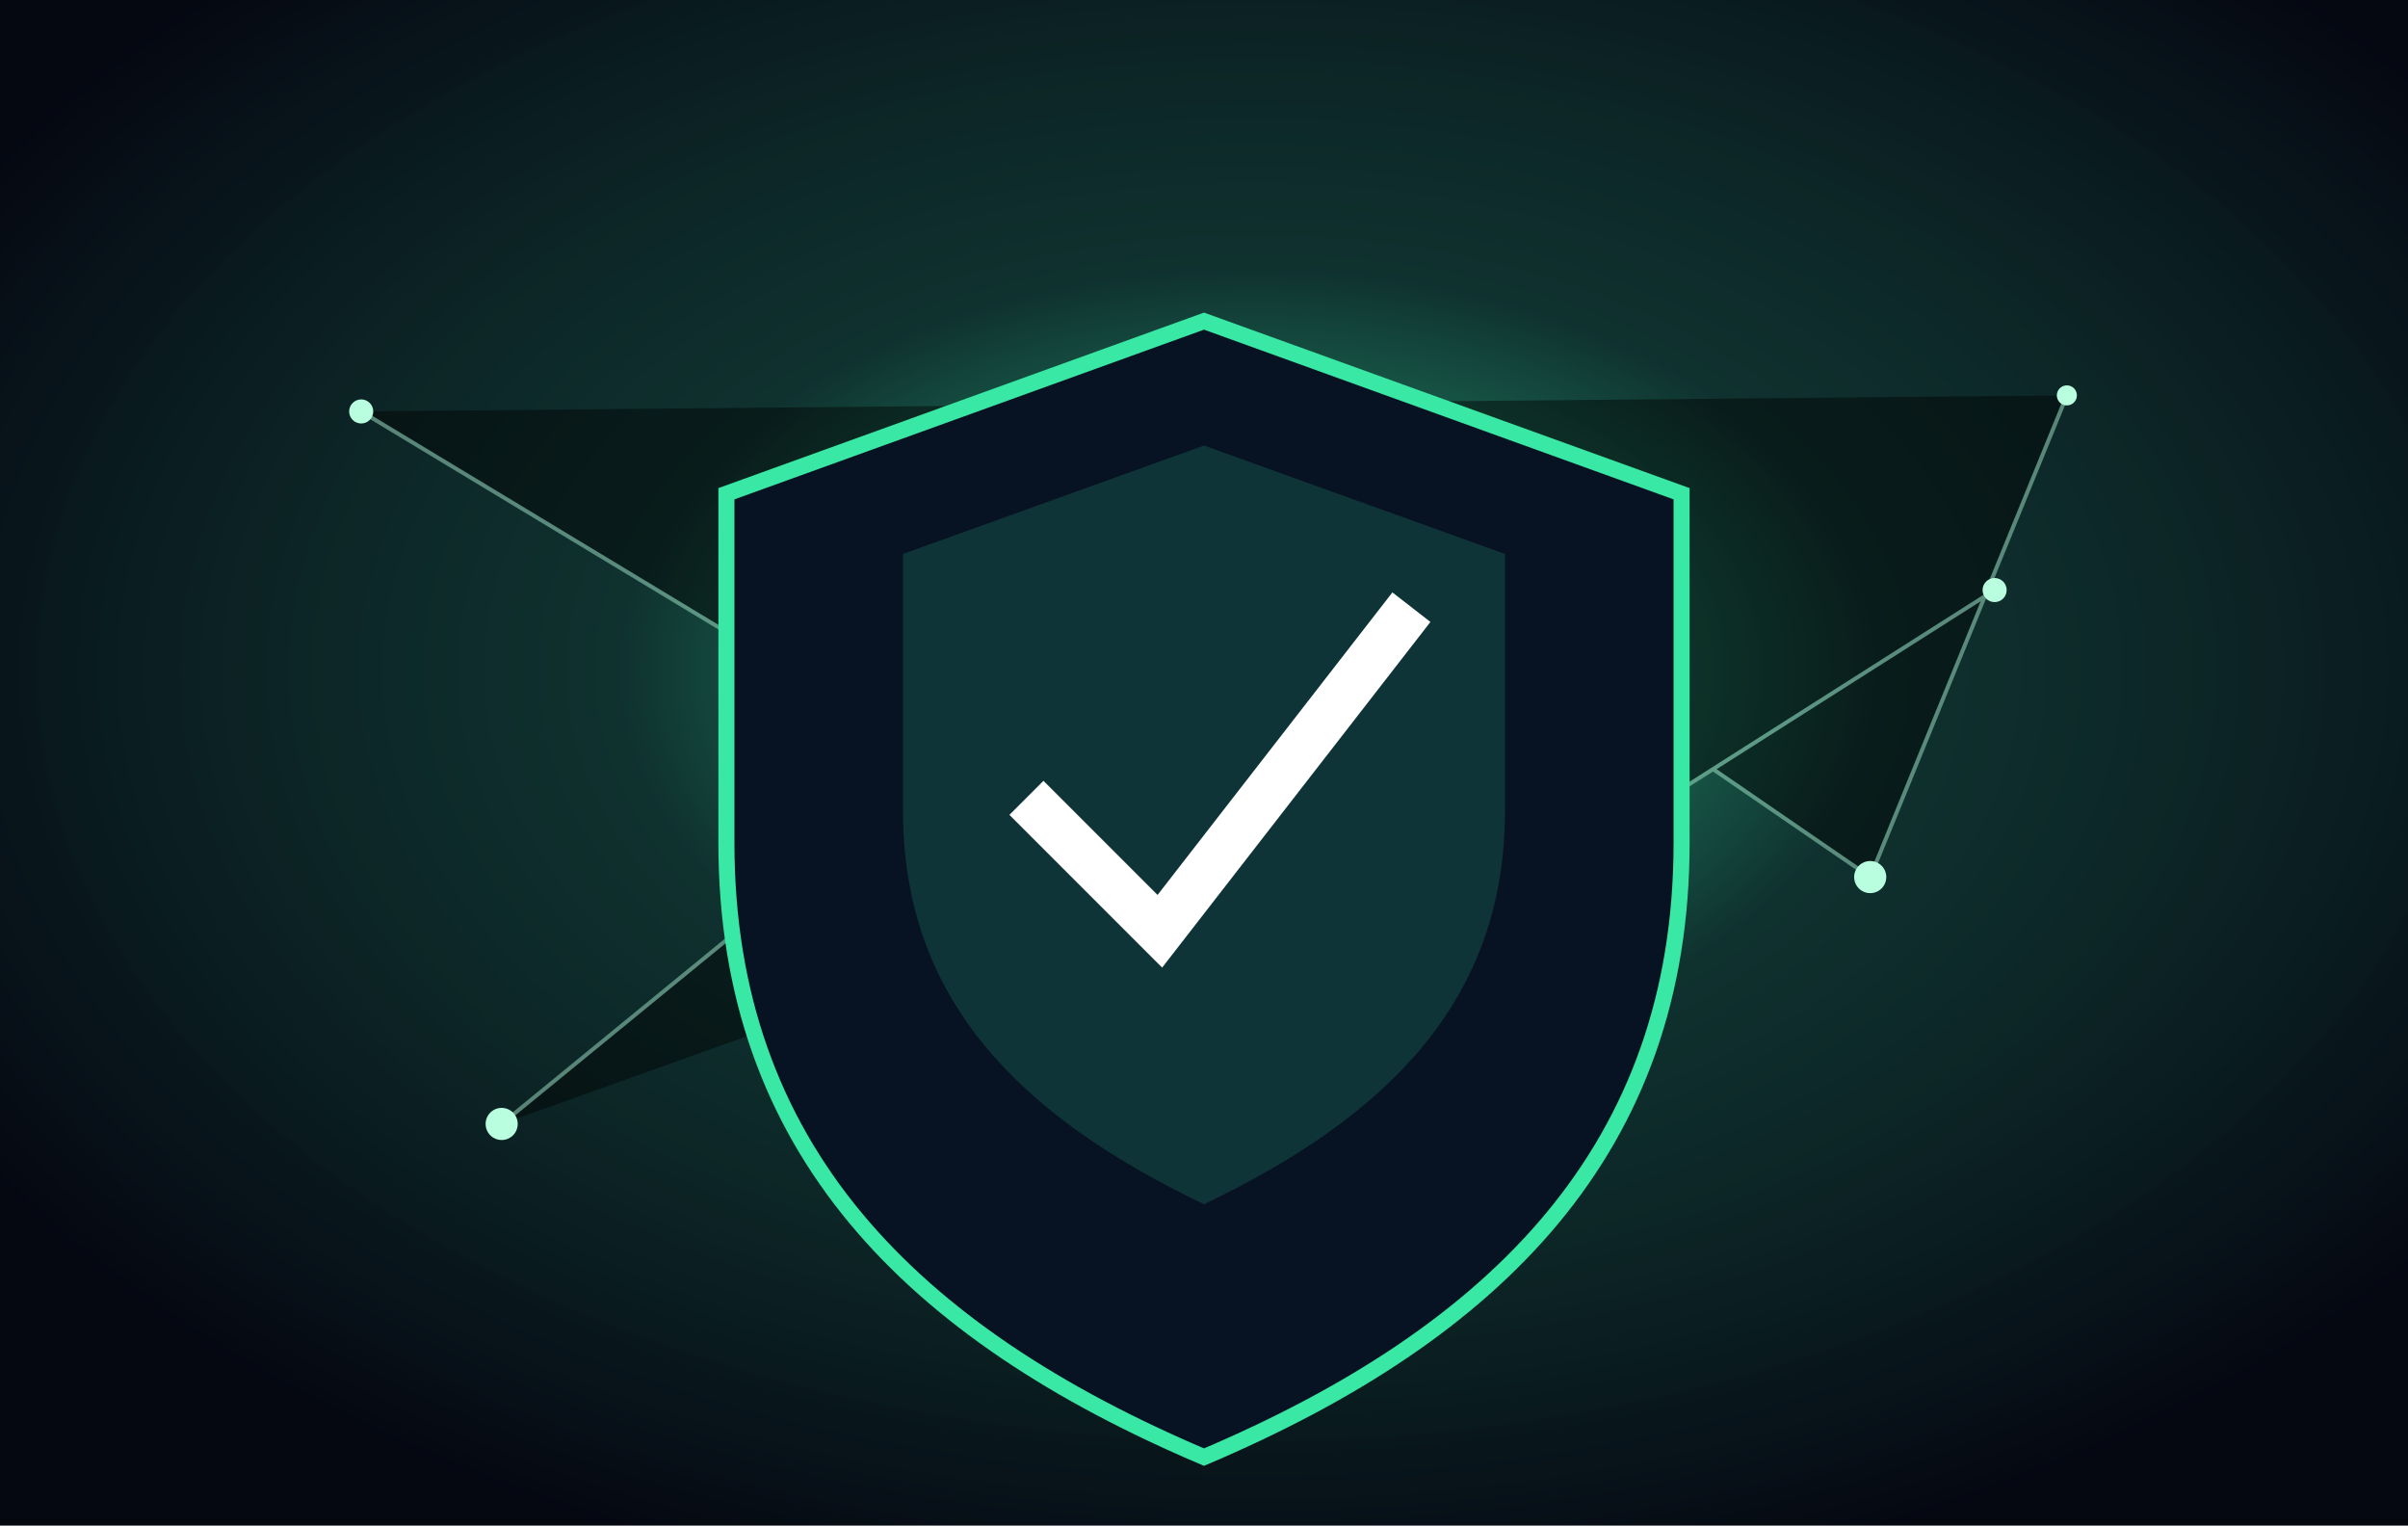
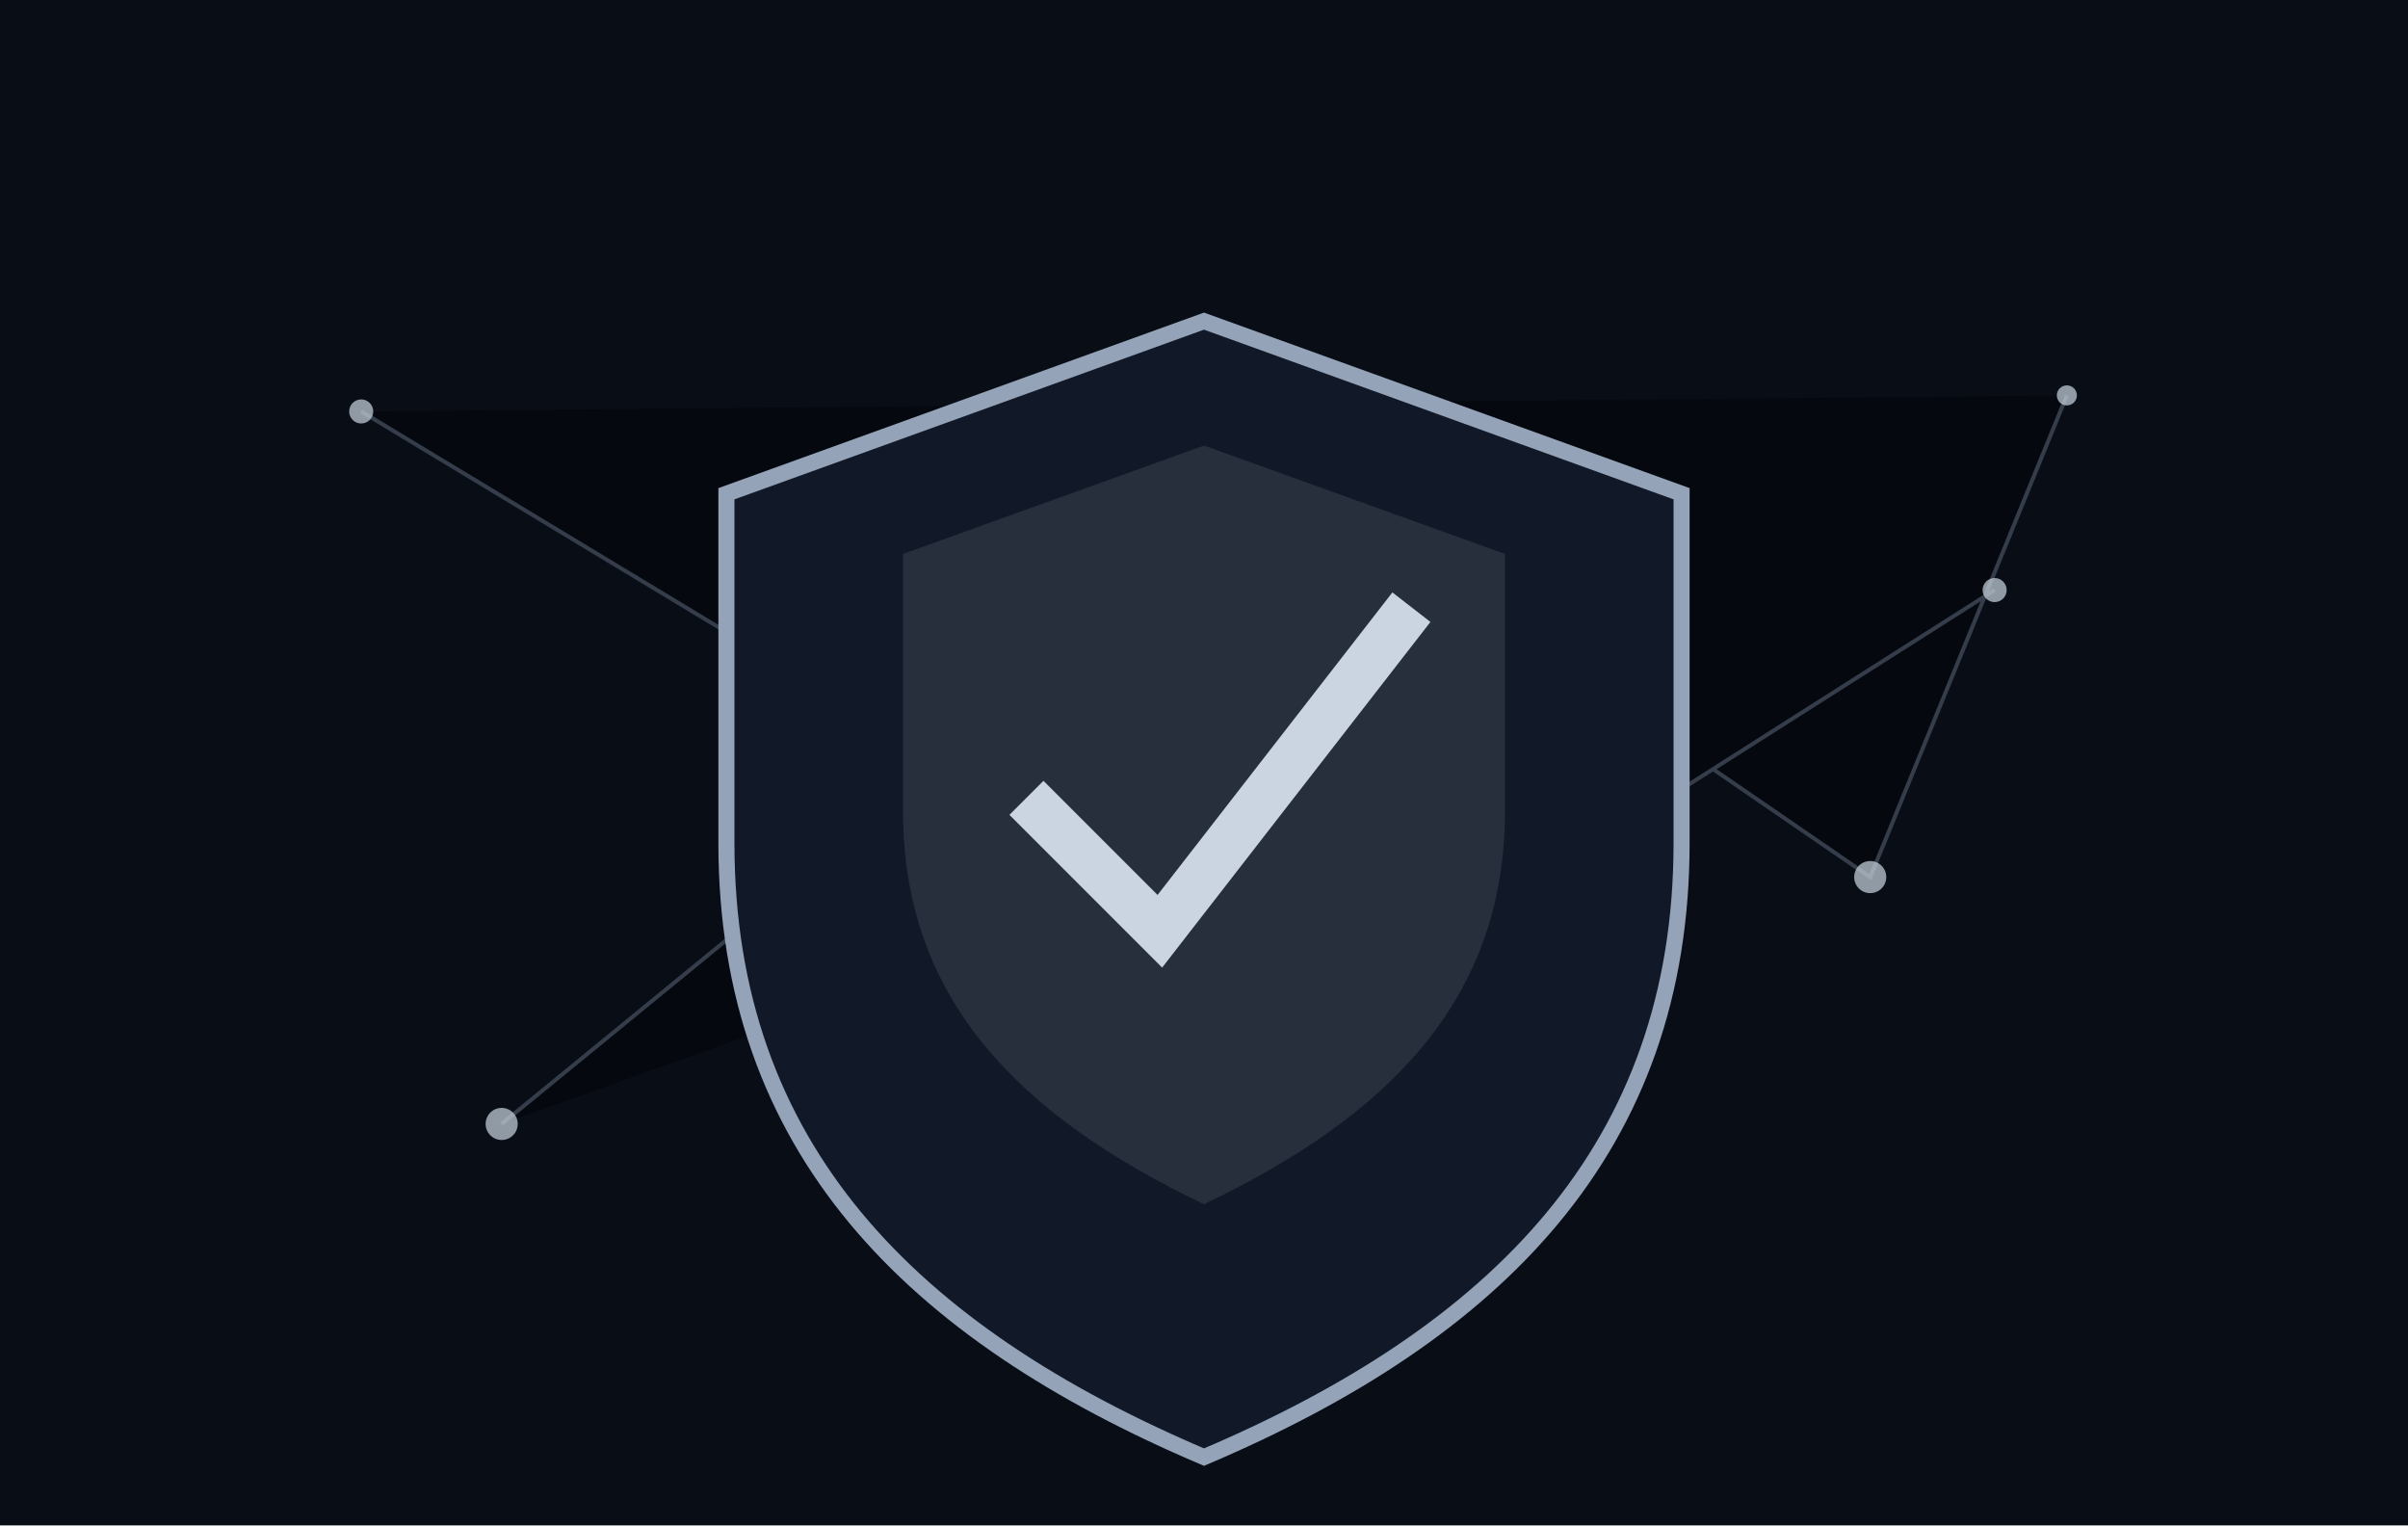
<svg xmlns="http://www.w3.org/2000/svg" viewBox="0 0 1200 760" role="img" aria-labelledby="title desc">
-   <defs>
-     <radialGradient id="nebula" cx="52%" cy="44%" r="62%">
-       <stop offset="0" stop-color="#38e8a4" stop-opacity="0.72" />
-       <stop offset="0.42" stop-color="#123e38" stop-opacity="0.78" />
-       <stop offset="1" stop-color="#050711" />
-     </radialGradient>
-   </defs>
-   <rect width="1200" height="760" fill="#050711" />
-   <rect width="1200" height="760" fill="url(#nebula)" />
-   <g stroke="#b9ffdf" stroke-width="2" opacity="0.44">
+   <rect width="1200" height="760" fill="#080d16" />
+   <g stroke="#94a3b8" stroke-width="2" opacity=".32">
    <path d="M180 205l212 128 240-102 300 206 98-240" />
    <path d="M250 560l220-180 266 78 258-164" />
  </g>
-   <g fill="#b9ffdf">
+   <g fill="#cbd5e1" opacity=".7">
    <circle cx="180" cy="205" r="6" />
    <circle cx="392" cy="333" r="7" />
    <circle cx="632" cy="231" r="6" />
    <circle cx="932" cy="437" r="8" />
    <circle cx="1030" cy="197" r="5" />
    <circle cx="250" cy="560" r="8" />
    <circle cx="470" cy="380" r="5" />
    <circle cx="736" cy="458" r="7" />
    <circle cx="994" cy="294" r="6" />
  </g>
-   <path d="M600 160l238 86v174c0 152-92 244-238 306-146-62-238-154-238-306V246z" fill="#071322" stroke="#38e8a4" stroke-width="8" />
-   <path d="M600 222l150 54v128c0 94-58 152-150 196-92-44-150-102-150-196V276z" fill="#38e8a4" opacity="0.16" />
-   <path d="M520 406l58 58 118-152" fill="none" stroke="#ffffff" stroke-width="24" stroke-linecap="square" stroke-linejoin="miter" />
+   <path d="M600 160l238 86v174c0 152-92 244-238 306-146-62-238-154-238-306V246z" fill="#111827" stroke="#94a3b8" stroke-width="8" />
+   <path d="M600 222l150 54v128c0 94-58 152-150 196-92-44-150-102-150-196V276z" fill="#cbd5e1" opacity=".12" />
+   <path d="M520 406l58 58 118-152" fill="none" stroke="#cbd5e1" stroke-width="24" stroke-linecap="square" stroke-linejoin="miter" />
</svg>
